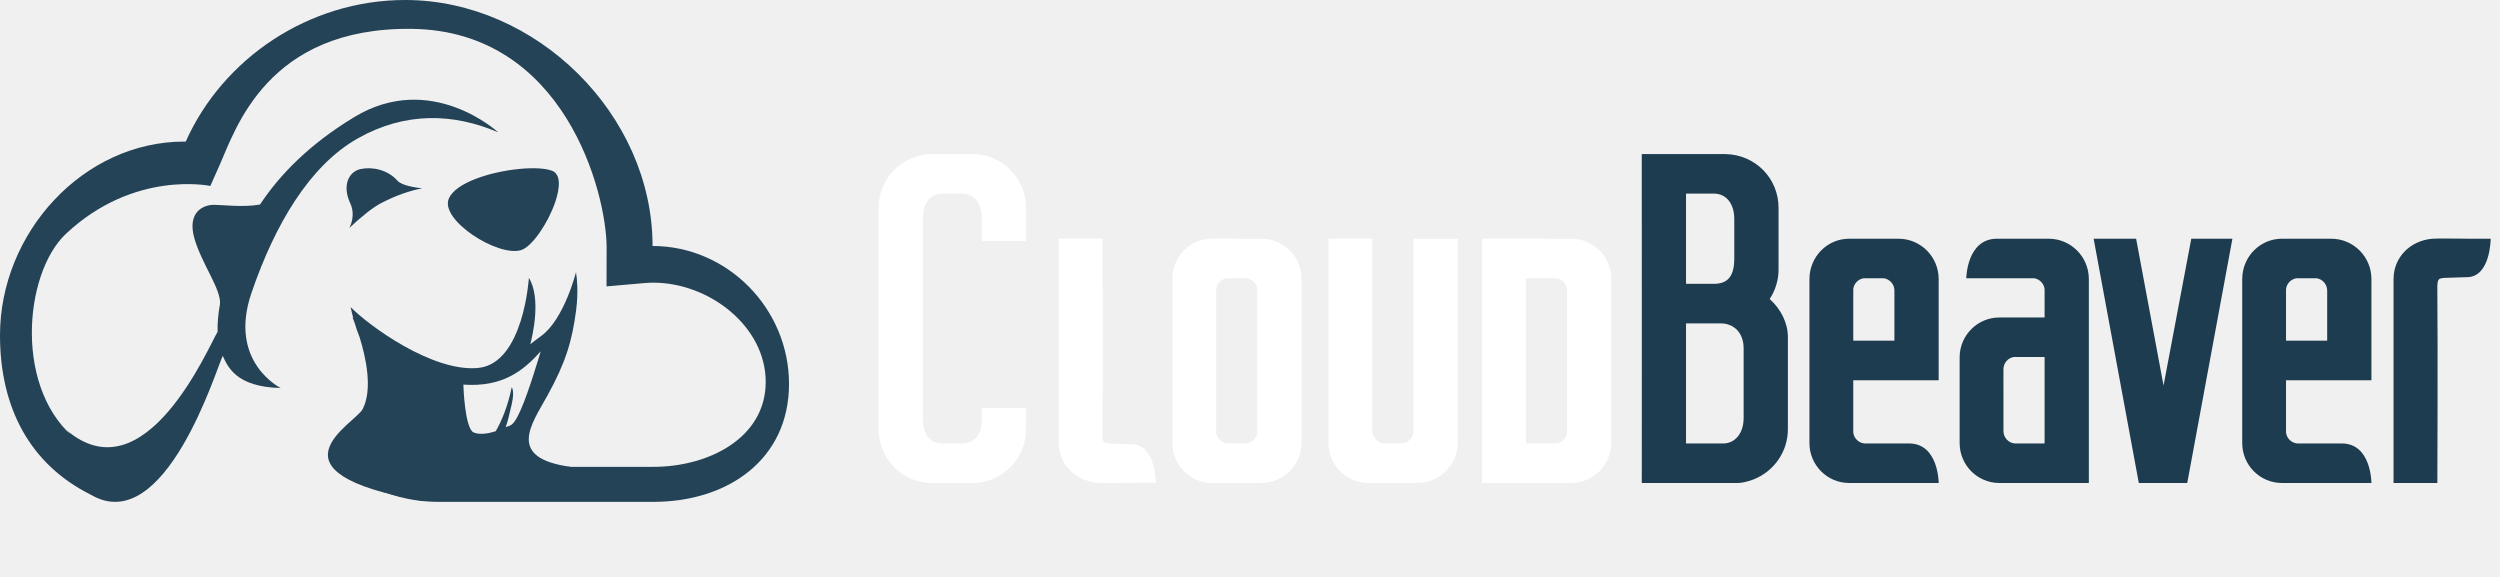
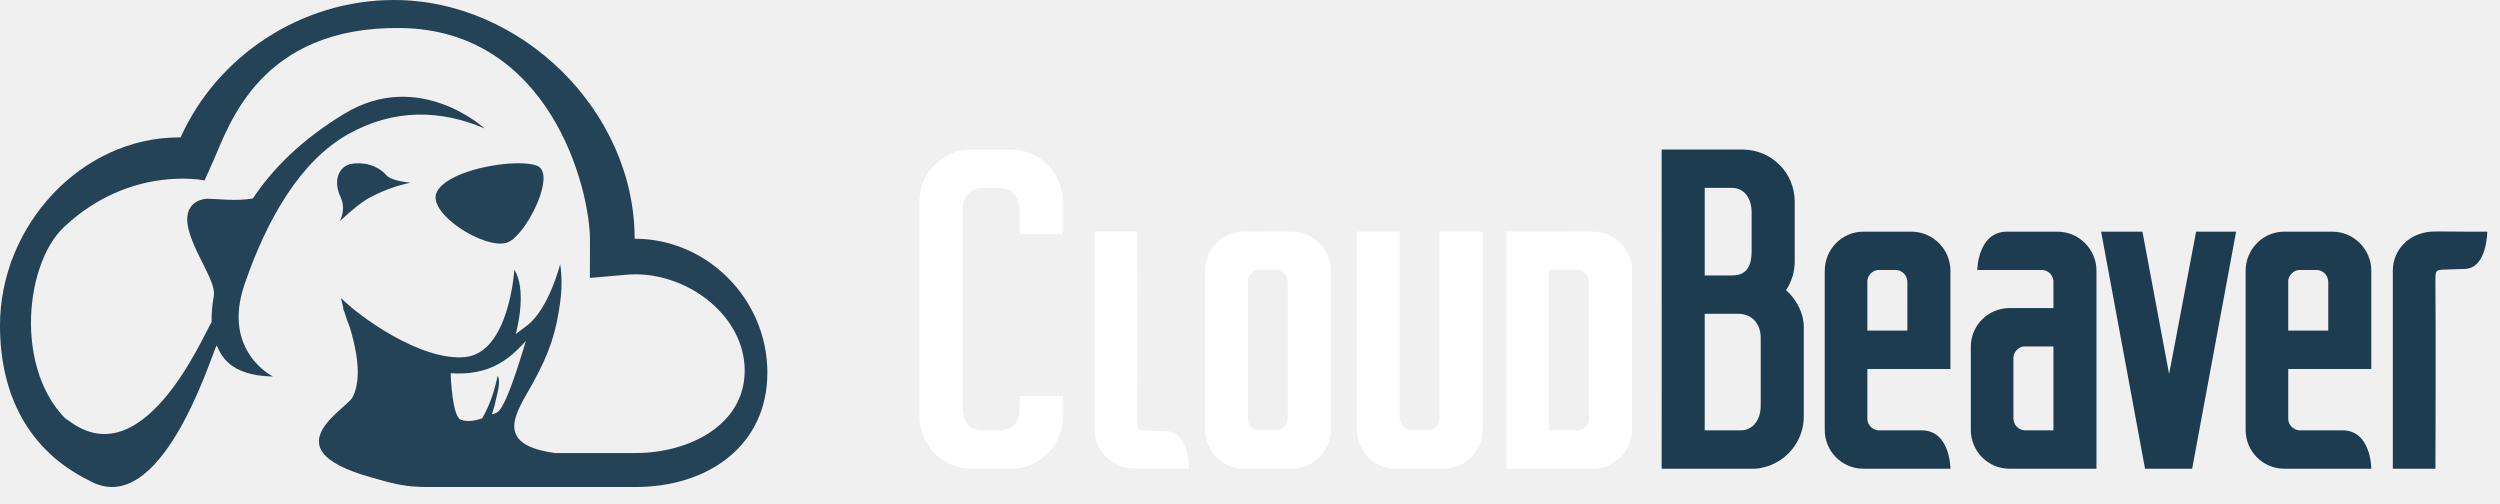
- <svg xmlns="http://www.w3.org/2000/svg" width="117" height="27" viewBox="0 0 117 27" fill="none">
-   <path fill-rule="evenodd" clip-rule="evenodd" d="M48.02 11.277V9.725C48.02 8.339 46.897 7.211 45.517 7.211H43.623C42.242 7.211 41.119 8.339 41.119 9.725V20.09C41.119 21.477 42.242 22.605 43.623 22.605H45.517C46.897 22.605 48.02 21.477 48.02 20.09V19.095H45.949V19.566C45.949 20.3 45.671 20.754 44.995 20.754H44.145C43.469 20.754 43.191 20.3 43.191 19.566V10.249C43.191 9.531 43.512 9.061 44.145 9.061H44.995C45.628 9.061 45.949 9.531 45.949 10.249V11.277H48.02L48.02 11.277ZM53.09 22.595C53.006 22.595 52.867 22.596 52.703 22.598C52.108 22.605 51.595 22.609 51.351 22.593C50.305 22.5 49.546 21.707 49.546 20.709V11.162H51.597C51.597 11.162 51.623 17.453 51.597 20.074C51.59 20.763 51.59 20.751 52.103 20.766C52.569 20.78 52.762 20.793 52.982 20.795C54.091 20.802 54.091 22.595 54.091 22.595H53.09V22.595ZM64.235 20.174V20.757H64.815C64.495 20.757 64.235 20.496 64.235 20.174Z" fill="white" />
-   <path fill-rule="evenodd" clip-rule="evenodd" d="M81.602 19.566C81.602 20.278 81.197 20.754 80.648 20.754H78.906V15.134H80.523C81.131 15.134 81.602 15.56 81.602 16.301V19.566ZM78.906 9.061H80.211C80.805 9.061 81.164 9.553 81.164 10.249V12.095C81.164 12.917 80.87 13.283 80.211 13.283H78.906V9.061V9.061ZM82.822 13.993C83.09 13.582 83.236 13.107 83.236 12.62V9.725C83.236 8.344 82.151 7.239 80.754 7.211H76.835C76.835 7.211 76.832 7.761 76.835 9.247C76.841 12.734 76.835 22.605 76.835 22.605H81.308C81.655 22.605 82.091 22.427 82.091 22.427C83.032 22.045 83.673 21.129 83.673 20.09V15.777C83.673 15.122 83.354 14.474 82.822 13.993V13.993ZM86.733 15.944V13.528C86.764 13.268 86.965 13.061 87.222 13.022H88.164C88.443 13.065 88.658 13.305 88.658 13.598V15.944H86.733V15.944ZM88.85 11.172H86.54C85.516 11.172 84.682 12.018 84.682 13.059V20.738C84.682 21.767 85.516 22.604 86.54 22.604H90.73C90.73 22.604 90.73 20.757 89.347 20.754C88.815 20.753 87.84 20.753 87.258 20.754C86.985 20.73 86.766 20.517 86.733 20.244V17.795H90.73V13.059C90.73 12.018 89.887 11.172 88.851 11.172H88.85ZM95.687 20.754L94.3 20.755C94.004 20.734 93.77 20.491 93.762 20.19L93.761 17.279C93.762 16.996 93.963 16.761 94.229 16.709H95.687V20.754V20.754ZM93.761 16.731V16.965V16.731ZM95.88 11.172H93.457C92.041 11.172 92.022 13.022 92.022 13.022H95.197C95.455 13.061 95.658 13.27 95.687 13.532V14.858H93.569C92.545 14.858 91.711 15.695 91.711 16.724V20.738C91.711 21.767 92.545 22.604 93.569 22.604H97.758V13.059C97.758 12.018 96.916 11.172 95.88 11.172V11.172ZM101.254 18.042L99.97 11.172H97.982L100.096 22.604H102.363L104.477 11.172H102.552L101.254 18.042ZM115.562 11.172C115.478 11.172 115.339 11.17 115.175 11.168C114.579 11.162 114.067 11.157 113.822 11.174C112.777 11.267 112.018 12.059 112.018 13.058V22.604H114.068C114.068 22.604 114.094 16.314 114.068 13.692C114.062 13.004 114.061 13.015 114.575 13C115.04 12.987 115.233 12.973 115.453 12.972C116.563 12.964 116.563 11.172 116.563 11.172H115.562H115.562ZM106.986 15.944V13.528C107.018 13.268 107.219 13.061 107.475 13.022H108.418C108.697 13.065 108.911 13.305 108.912 13.598V15.944H106.986V15.944ZM109.104 11.172H106.794C105.769 11.172 104.936 12.018 104.936 13.059V20.738C104.936 21.767 105.769 22.604 106.794 22.604H110.983C110.983 22.604 110.983 20.757 109.6 20.754C109.069 20.753 108.093 20.753 107.512 20.754C107.238 20.73 107.019 20.517 106.986 20.244V17.795H110.983V13.059C110.983 12.018 110.14 11.172 109.104 11.172V11.172Z" fill="#1E3C4F" />
-   <path fill-rule="evenodd" clip-rule="evenodd" d="M58.844 15.944V20.173C58.844 20.466 58.629 20.707 58.35 20.749H57.408C57.151 20.71 56.95 20.504 56.918 20.244V13.527C56.95 13.268 57.151 13.061 57.408 13.022H58.35C58.629 13.065 58.844 13.306 58.844 13.598V15.944H58.844ZM59.036 11.172H57.877V11.167H56.726C55.701 11.167 54.868 12.004 54.868 13.033V20.738C54.868 21.767 55.701 22.604 56.726 22.604H57.877L57.877 22.6H59.036C60.072 22.6 60.915 21.753 60.915 20.713V13.059C60.915 12.018 60.072 11.172 59.036 11.172V11.172ZM66.15 11.172V20.174C66.15 20.466 65.935 20.707 65.656 20.749H64.714C64.457 20.71 64.256 20.504 64.225 20.244V11.167H62.175V20.738C62.175 21.767 63.008 22.604 64.032 22.604H65.184C65.184 22.603 66.343 22.6 66.343 22.6C67.379 22.6 68.221 21.753 68.221 20.713V11.172H66.15ZM73.338 15.944V20.173C73.338 20.466 73.124 20.707 72.844 20.749H71.413V13.022H72.844C73.124 13.065 73.338 13.306 73.338 13.598V15.944ZM73.531 11.172H72.371L72.372 11.167H69.362V22.604H72.372L72.371 22.6H73.531C74.567 22.6 75.41 21.753 75.41 20.713V13.059C75.41 12.018 74.567 11.172 73.531 11.172V11.172Z" fill="white" />
-   <path fill-rule="evenodd" clip-rule="evenodd" d="M30.54 11.512C30.352 11.512 30.54 11.512 30.54 11.512C30.54 5.358 25.092 0 18.964 0C14.451 0 10.425 2.741 8.692 6.627C8.631 6.625 8.692 6.625 8.631 6.625C3.874 6.625 0 10.912 0 15.691C0 19.093 1.411 21.74 4.253 23.154C4.706 22.679 5.83 22.671 6.41 22.349C5.391 22.011 4.562 21.314 3.677 20.651C0.633 18.371 1.089 12.817 3.086 10.942C6.284 7.939 9.843 8.702 9.843 8.702L10.285 7.711C11.022 6.058 12.504 1.266 19.276 1.351C26.437 1.441 28.387 9.045 28.39 11.581L28.39 11.612L28.386 13.403L30.162 13.248C30.303 13.235 30.443 13.229 30.578 13.229C33.179 13.229 35.835 15.262 35.835 17.874C35.835 20.487 33.179 21.848 30.578 21.848H15.871C16.039 21.934 17.734 23.487 20.527 23.487H30.578C34.084 23.487 36.926 21.489 36.926 17.967C36.926 14.445 34.046 11.512 30.539 11.512" fill="#244357" />
-   <path fill-rule="evenodd" clip-rule="evenodd" d="M25.833 7.99C25.163 7.738 23.442 7.907 22.233 8.382C21.64 8.614 21.17 8.919 21.008 9.285C20.564 10.287 23.282 12.028 24.377 11.708C24.899 11.555 25.649 10.44 25.983 9.463C26.22 8.769 26.248 8.146 25.833 7.99ZM19.756 8.815C19.446 8.776 18.804 8.688 18.599 8.455C18.141 7.934 17.407 7.795 16.873 7.912C16.307 8.037 16.006 8.698 16.395 9.521C16.569 9.891 16.525 10.336 16.347 10.669C16.903 10.149 17.423 9.725 17.809 9.521C18.569 9.119 19.243 8.911 19.756 8.815H19.756ZM25.306 16.44C25.306 16.44 24.752 18.334 24.363 19.197C24.021 19.958 23.913 19.897 23.666 19.987C23.759 19.75 23.825 19.441 23.948 18.919C24.094 18.29 23.948 18.125 23.948 18.125C23.755 19.066 23.456 19.737 23.202 20.178C22.873 20.289 22.468 20.36 22.173 20.242C21.757 20.075 21.686 18.111 21.686 18C23.496 18.125 24.461 17.387 25.306 16.44H25.306ZM16.408 14.37C16.447 14.553 16.489 14.723 16.534 14.889L16.491 14.841C16.491 14.841 16.527 14.924 16.582 15.065C16.658 15.326 16.742 15.565 16.831 15.786C17.129 16.746 17.447 18.22 16.974 19.144C16.62 19.835 12.124 22.096 19.808 23.452L26.705 21.848C23.667 21.435 24.887 19.84 25.611 18.529C26.48 16.955 26.777 15.953 26.964 14.507C27.076 13.638 26.994 12.987 26.97 12.831C26.966 12.807 26.964 12.794 26.964 12.794C26.964 12.794 26.961 12.843 26.951 12.926L26.964 12.71C26.964 12.71 26.416 14.925 25.334 15.719C25.082 15.903 24.921 16.026 24.818 16.109C24.927 15.696 25.335 13.956 24.752 13.003C24.752 13.003 24.509 17.006 22.385 17.219C20.259 17.431 17.265 15.247 16.408 14.37" fill="#244357" />
-   <path fill-rule="evenodd" clip-rule="evenodd" d="M10.293 14.238C10.208 14.717 10.171 15.149 10.184 15.529C9.772 16.187 6.79 23.307 3.086 20.108C3.72 20.666 4.253 23.154 4.253 23.154C7.737 25.199 10.149 17.18 10.425 16.654C10.649 17.135 11.029 18.114 13.134 18.158C13.134 18.158 10.664 16.942 11.767 13.714C12.869 10.487 14.499 7.748 16.736 6.481C18.974 5.215 21.235 5.301 23.315 6.193C23.315 6.193 20.176 3.294 16.57 5.485C14.497 6.743 13.118 8.14 12.168 9.572C11.372 9.714 10.403 9.585 10.011 9.585C9.515 9.585 8.749 9.923 9.095 11.147C9.434 12.345 10.37 13.557 10.293 14.238" fill="#244357" />
+ <svg xmlns="http://www.w3.org/2000/svg" width="154" height="31" fill="none" viewBox="0 0 154 31">
+   <path fill="#fff" fill-rule="evenodd" d="M65.472 14.404v-1.982c0-1.77-1.438-3.211-3.205-3.211h-2.424c-1.767 0-3.205 1.44-3.205 3.211v13.24c0 1.77 1.438 3.211 3.205 3.211h2.424c1.767 0 3.205-1.44 3.205-3.211V24.39H62.82v.601c0 .94-.356 1.518-1.222 1.518h-1.088c-.866 0-1.221-.579-1.221-1.518v-11.9c0-.917.41-1.517 1.221-1.517h1.088c.81 0 1.222.6 1.222 1.517v1.314h2.651zm6.49 14.457l-.495.004c-.762.009-1.418.014-1.731-.007-1.339-.118-2.31-1.13-2.31-2.407V14.258h2.625s.033 8.035 0 11.383c-.008.88-.01.865.648.884.596.018.843.034 1.124.037 1.42.01 1.42 2.299 1.42 2.299h-1.28zM86.23 25.77v.744h.743c-.41 0-.743-.333-.743-.744z" clip-rule="evenodd" />
+   <path fill="#1E3C4F" fill-rule="evenodd" d="M108.46 24.991c0 .911-.518 1.518-1.221 1.518h-2.229v-7.178h2.069c.779 0 1.381.544 1.381 1.49v4.17zm-3.45-13.417h1.67c.76 0 1.22.628 1.22 1.517v2.359c0 1.049-.376 1.517-1.22 1.517h-1.67v-5.393zm5.013 6.3c.342-.525.53-1.132.53-1.755v-3.697c0-1.765-1.389-3.176-3.178-3.211h-5.017s-.003.703 0 2.6c.008 4.454 0 17.062 0 17.062h5.726c.445 0 1.003-.226 1.003-.226 1.204-.489 2.025-1.658 2.025-2.985v-5.51c0-.836-.409-1.664-1.089-2.279zm5.006 2.492v-3.087c.04-.332.298-.596.626-.645h1.206c.358.053.632.361.632.735v2.997h-2.464zm2.711-6.096h-2.957c-1.312 0-2.379 1.081-2.379 2.41v9.81c0 1.314 1.067 2.383 2.379 2.383h5.363s0-2.36-1.771-2.364h-2.674c-.35-.03-.63-.303-.672-.65v-3.13h5.117V16.68c0-1.329-1.079-2.41-2.406-2.41zm8.751 12.24h-1.776c-.378-.026-.678-.337-.688-.72l-.001-3.72c.001-.36.258-.66.598-.728h1.867v5.168zm-2.466-5.14v.3-.3zm2.713-7.1h-3.101c-1.814 0-1.838 2.364-1.838 2.364h4.065c.331.05.59.316.627.65v1.694h-2.711c-1.311 0-2.378 1.07-2.378 2.384v5.127c0 1.314 1.067 2.384 2.378 2.384h5.363V16.68c0-1.329-1.079-2.41-2.405-2.41zm6.879 8.775l-1.643-8.775h-2.545l2.706 14.603h2.902l2.707-14.603h-2.464l-1.663 8.775zm18.317-8.775l-.496-.004c-.762-.009-1.418-.014-1.731.007-1.339.118-2.31 1.13-2.31 2.407v12.193h2.625s.033-8.035 0-11.384c-.008-.88-.009-.864.648-.884.596-.017.843-.034 1.124-.036 1.421-.01 1.421-2.3 1.421-2.3h-1.282.001zm-10.978 6.096v-3.087c.04-.332.297-.596.626-.645h1.206c.358.053.632.361.633.735v2.997h-2.465zm2.711-6.096h-2.958c-1.311 0-2.378 1.081-2.378 2.41v9.81c0 1.314 1.067 2.383 2.378 2.383h5.363s0-2.36-1.77-2.364h-2.674c-.35-.03-.63-.303-.672-.65v-3.13h5.116V16.68c0-1.329-1.079-2.41-2.405-2.41z" clip-rule="evenodd" />
+   <path fill="#fff" fill-rule="evenodd" d="M79.328 20.366v5.402c0 .374-.275.681-.632.735h-1.207c-.328-.05-.585-.313-.626-.645v-8.58c.04-.331.298-.595.626-.644h1.207c.357.054.632.361.632.735v2.997zm.246-6.096h-1.483v-.006h-1.474c-1.312 0-2.379 1.069-2.379 2.383v9.843c0 1.314 1.067 2.383 2.379 2.383h1.474v-.006h1.484c1.325 0 2.404-1.081 2.404-2.41V16.68c0-1.329-1.079-2.41-2.404-2.41zm9.107 0v11.498c0 .373-.275.682-.632.735h-1.207c-.328-.05-.586-.313-.626-.645V14.264h-2.624V26.49c0 1.315 1.066 2.384 2.378 2.384h1.474c0-.002 1.483-.006 1.483-.006 1.326 0 2.405-1.081 2.405-2.41V14.27h-2.651zm9.202 6.096v5.402c0 .374-.275.681-.633.735h-1.832v-9.87h1.832c.358.055.633.362.633.736v2.997zm.246-6.096h-1.484v-.006h-3.852v14.609h3.852v-.006h1.484c1.326 0 2.405-1.081 2.405-2.41V16.68c0-1.329-1.079-2.41-2.405-2.41z" clip-rule="evenodd" />
+   <path fill="#244357" fill-rule="evenodd" d="M39.094 14.705c-.24 0 0 0 0 0C39.094 6.844 32.121 0 24.277 0c-5.778 0-10.932 3.5-13.15 8.464l-.078-.001C4.96 8.463 0 13.938 0 20.043c0 4.344 1.806 7.726 5.444 9.532.58-.606 2.02-.617 2.762-1.027-1.304-.433-2.366-1.324-3.499-2.17C.81 23.466 1.394 16.37 3.95 13.977c4.095-3.836 8.65-2.862 8.65-2.862l.566-1.266c.944-2.11 2.84-8.231 11.51-8.123 9.167.115 11.663 9.828 11.667 13.066v.04l-.006 2.287 2.275-.197c.18-.016.359-.024.531-.024 3.33 0 6.73 2.596 6.73 5.933 0 3.337-3.4 5.076-6.73 5.076H20.317c.215.11 2.385 2.093 5.96 2.093h12.866c4.489 0 8.127-2.552 8.127-7.05 0-4.499-3.687-8.245-8.176-8.245" clip-rule="evenodd" />
+   <path fill="#244357" fill-rule="evenodd" d="M33.07 10.205c-.858-.322-3.06-.105-4.609.5-.759.298-1.36.688-1.568 1.155-.568 1.28 2.911 3.504 4.313 3.094.668-.195 1.628-1.62 2.055-2.867.304-.886.34-1.682-.191-1.882zm-7.78 1.055c-.397-.05-1.218-.162-1.48-.46-.587-.665-1.527-.844-2.21-.694-.724.16-1.11 1.005-.612 2.055.223.473.166 1.042-.061 1.467.711-.665 1.377-1.207 1.87-1.467.974-.513 1.837-.779 2.493-.901zM32.395 21s-.71 2.419-1.207 3.52c-.438.973-.576.895-.893 1.01.12-.302.205-.698.36-1.365.189-.802 0-1.014 0-1.014-.245 1.202-.628 2.06-.953 2.623-.422.141-.94.232-1.318.081-.532-.213-.623-2.721-.623-2.864 2.317.16 3.552-.782 4.634-1.992zm-11.39-2.645c.049.233.103.451.16.663l-.054-.061s.046.105.116.286c.097.334.205.638.32.92.38 1.227.787 3.11.181 4.29-.453.882-6.207 3.77 3.629 5.503l8.83-2.05c-3.89-.527-2.328-2.564-1.401-4.239 1.112-2.01 1.492-3.29 1.732-5.137.143-1.11.038-1.941.007-2.141l-.008-.047s-.004.062-.016.168l.016-.275s-.702 2.828-2.086 3.843c-.322.236-.528.392-.66.498.139-.527.662-2.75-.086-3.967 0 0-.31 5.113-3.03 5.385-2.72.271-6.554-2.518-7.65-3.639" clip-rule="evenodd" />
+   <path fill="#244357" fill-rule="evenodd" d="M13.177 18.186c-.11.613-.157 1.164-.14 1.65-.528.84-4.345 9.935-9.087 5.848.812.713 1.495 3.89 1.495 3.89 4.46 2.613 7.547-7.63 7.9-8.302.287.616.773 1.866 3.468 1.921 0 0-3.162-1.553-1.75-5.675 1.41-4.123 3.497-7.621 6.361-9.24 2.865-1.617 5.76-1.507 8.422-.368 0 0-4.018-3.702-8.635-.904-2.653 1.608-4.419 3.392-5.634 5.22-1.02.182-2.26.018-2.762.018-.635 0-1.615.431-1.172 1.995.434 1.53 1.631 3.078 1.534 3.947" clip-rule="evenodd" />
</svg>
